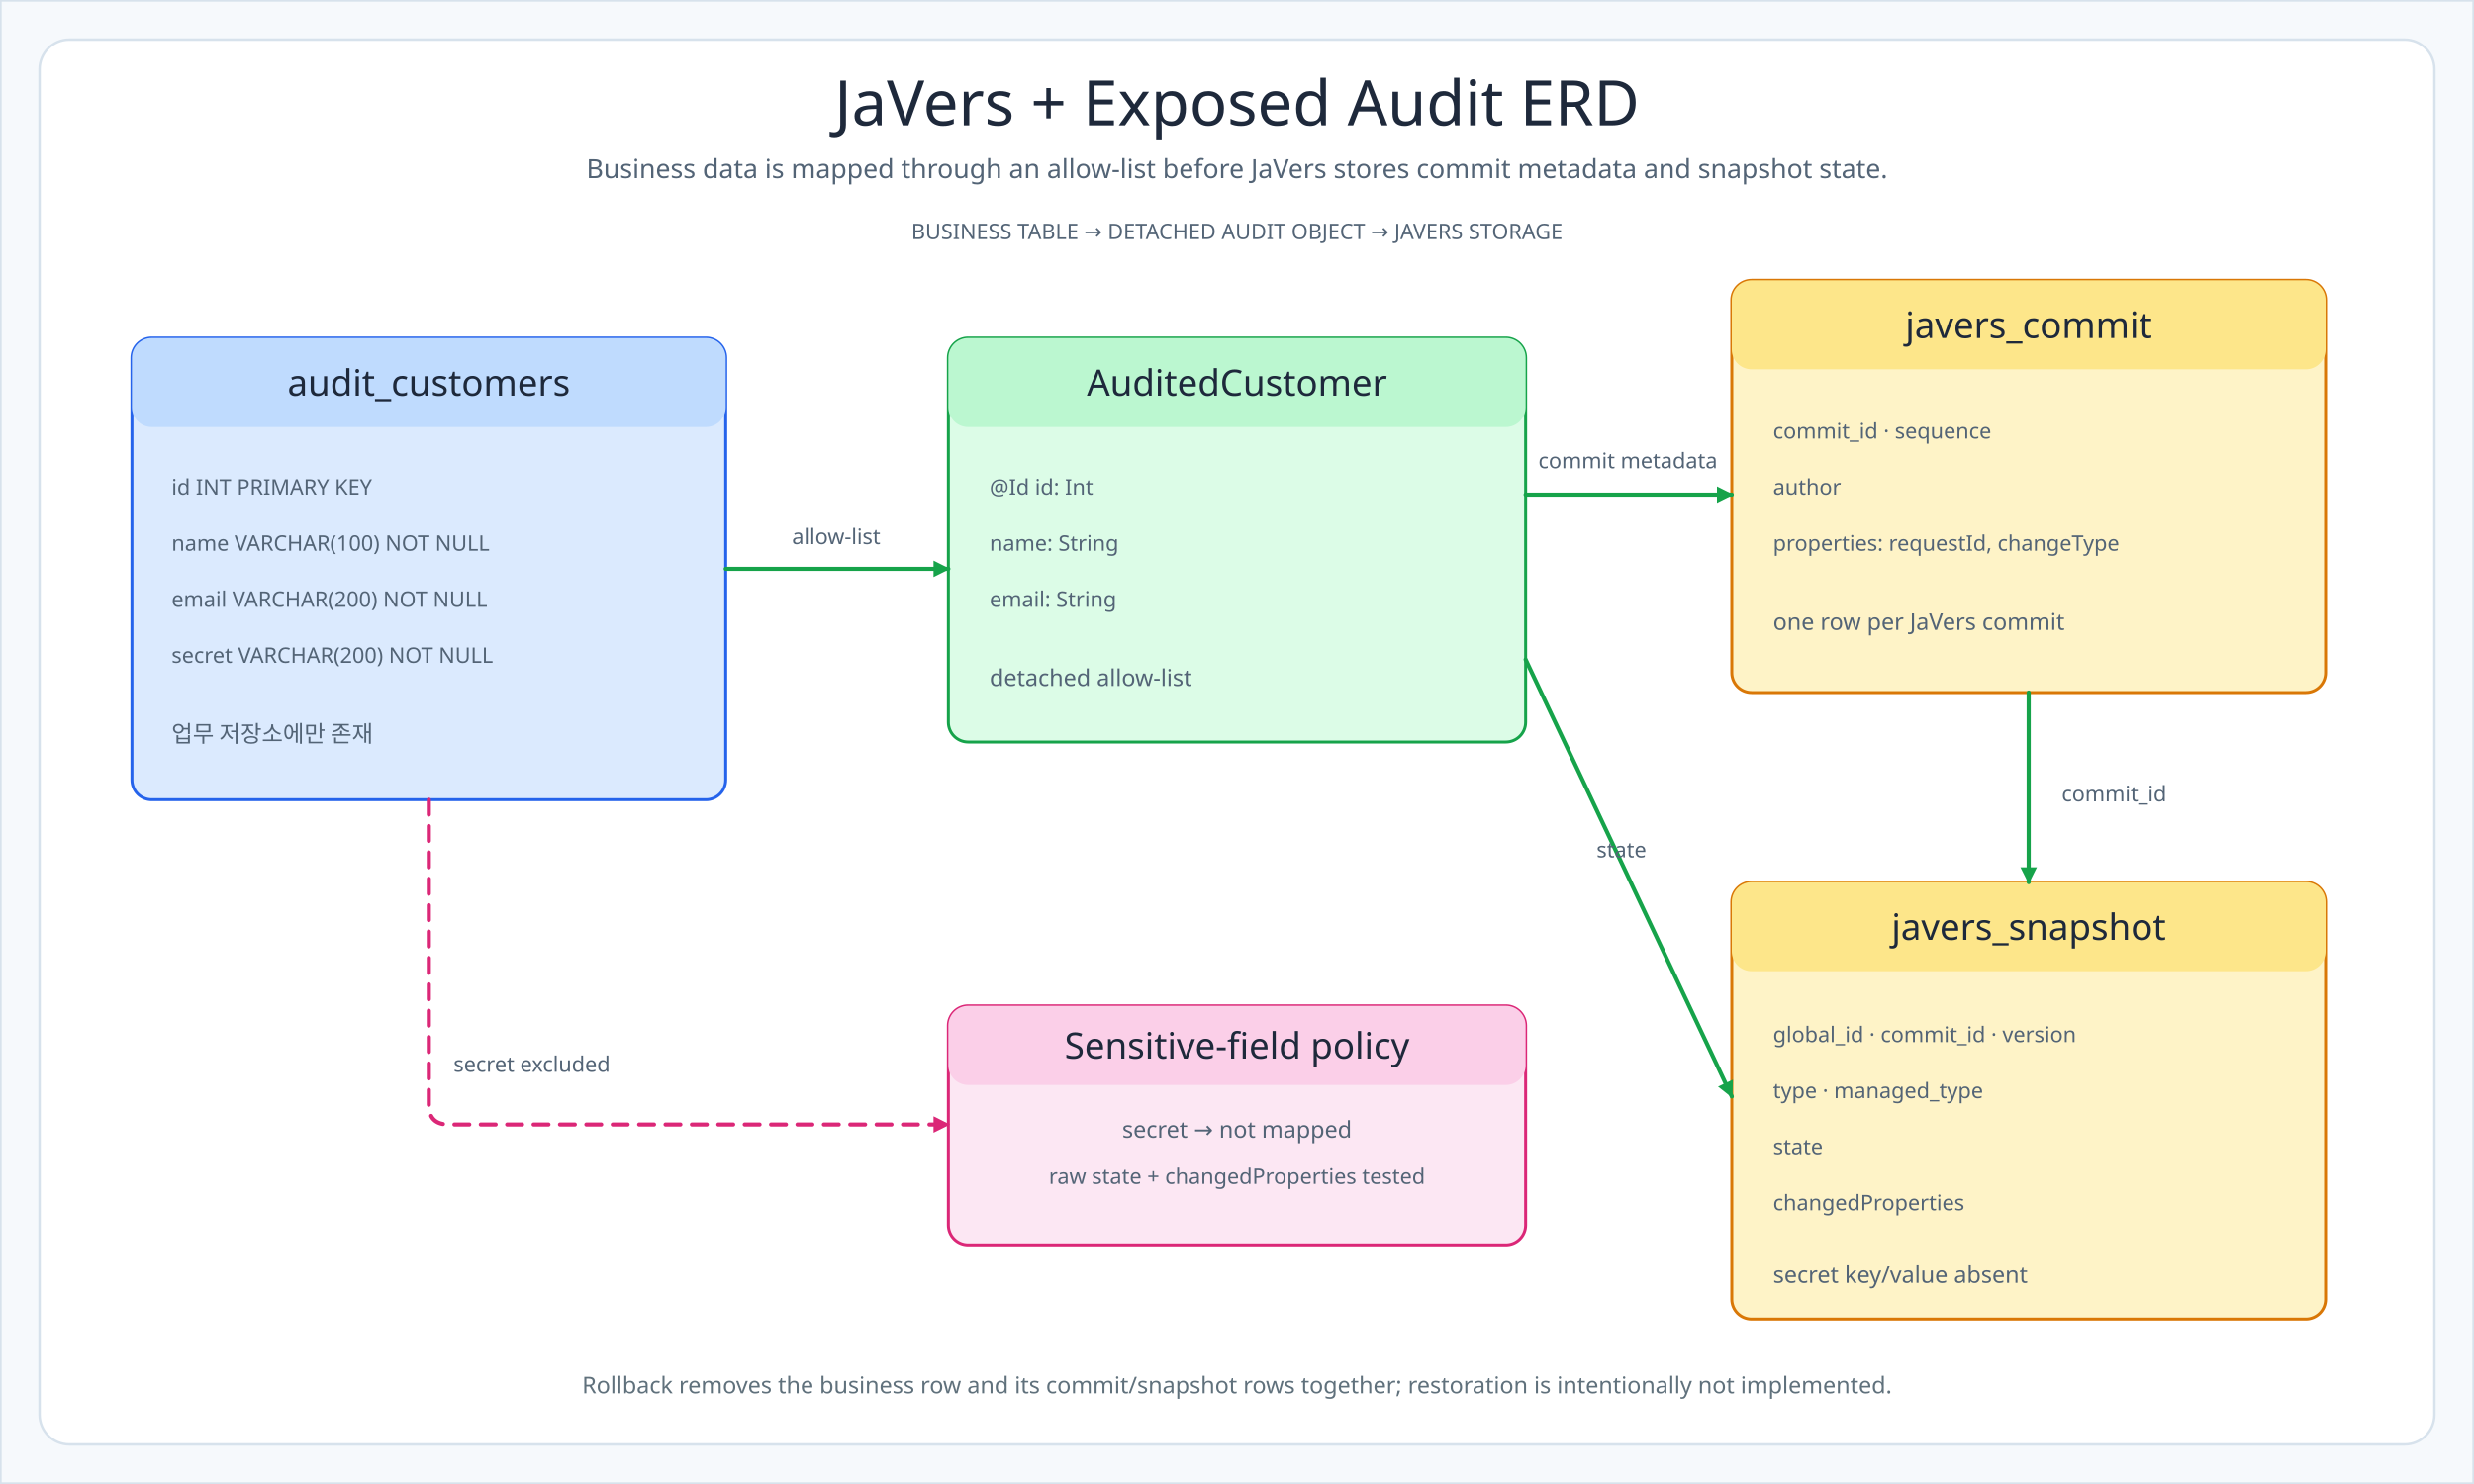
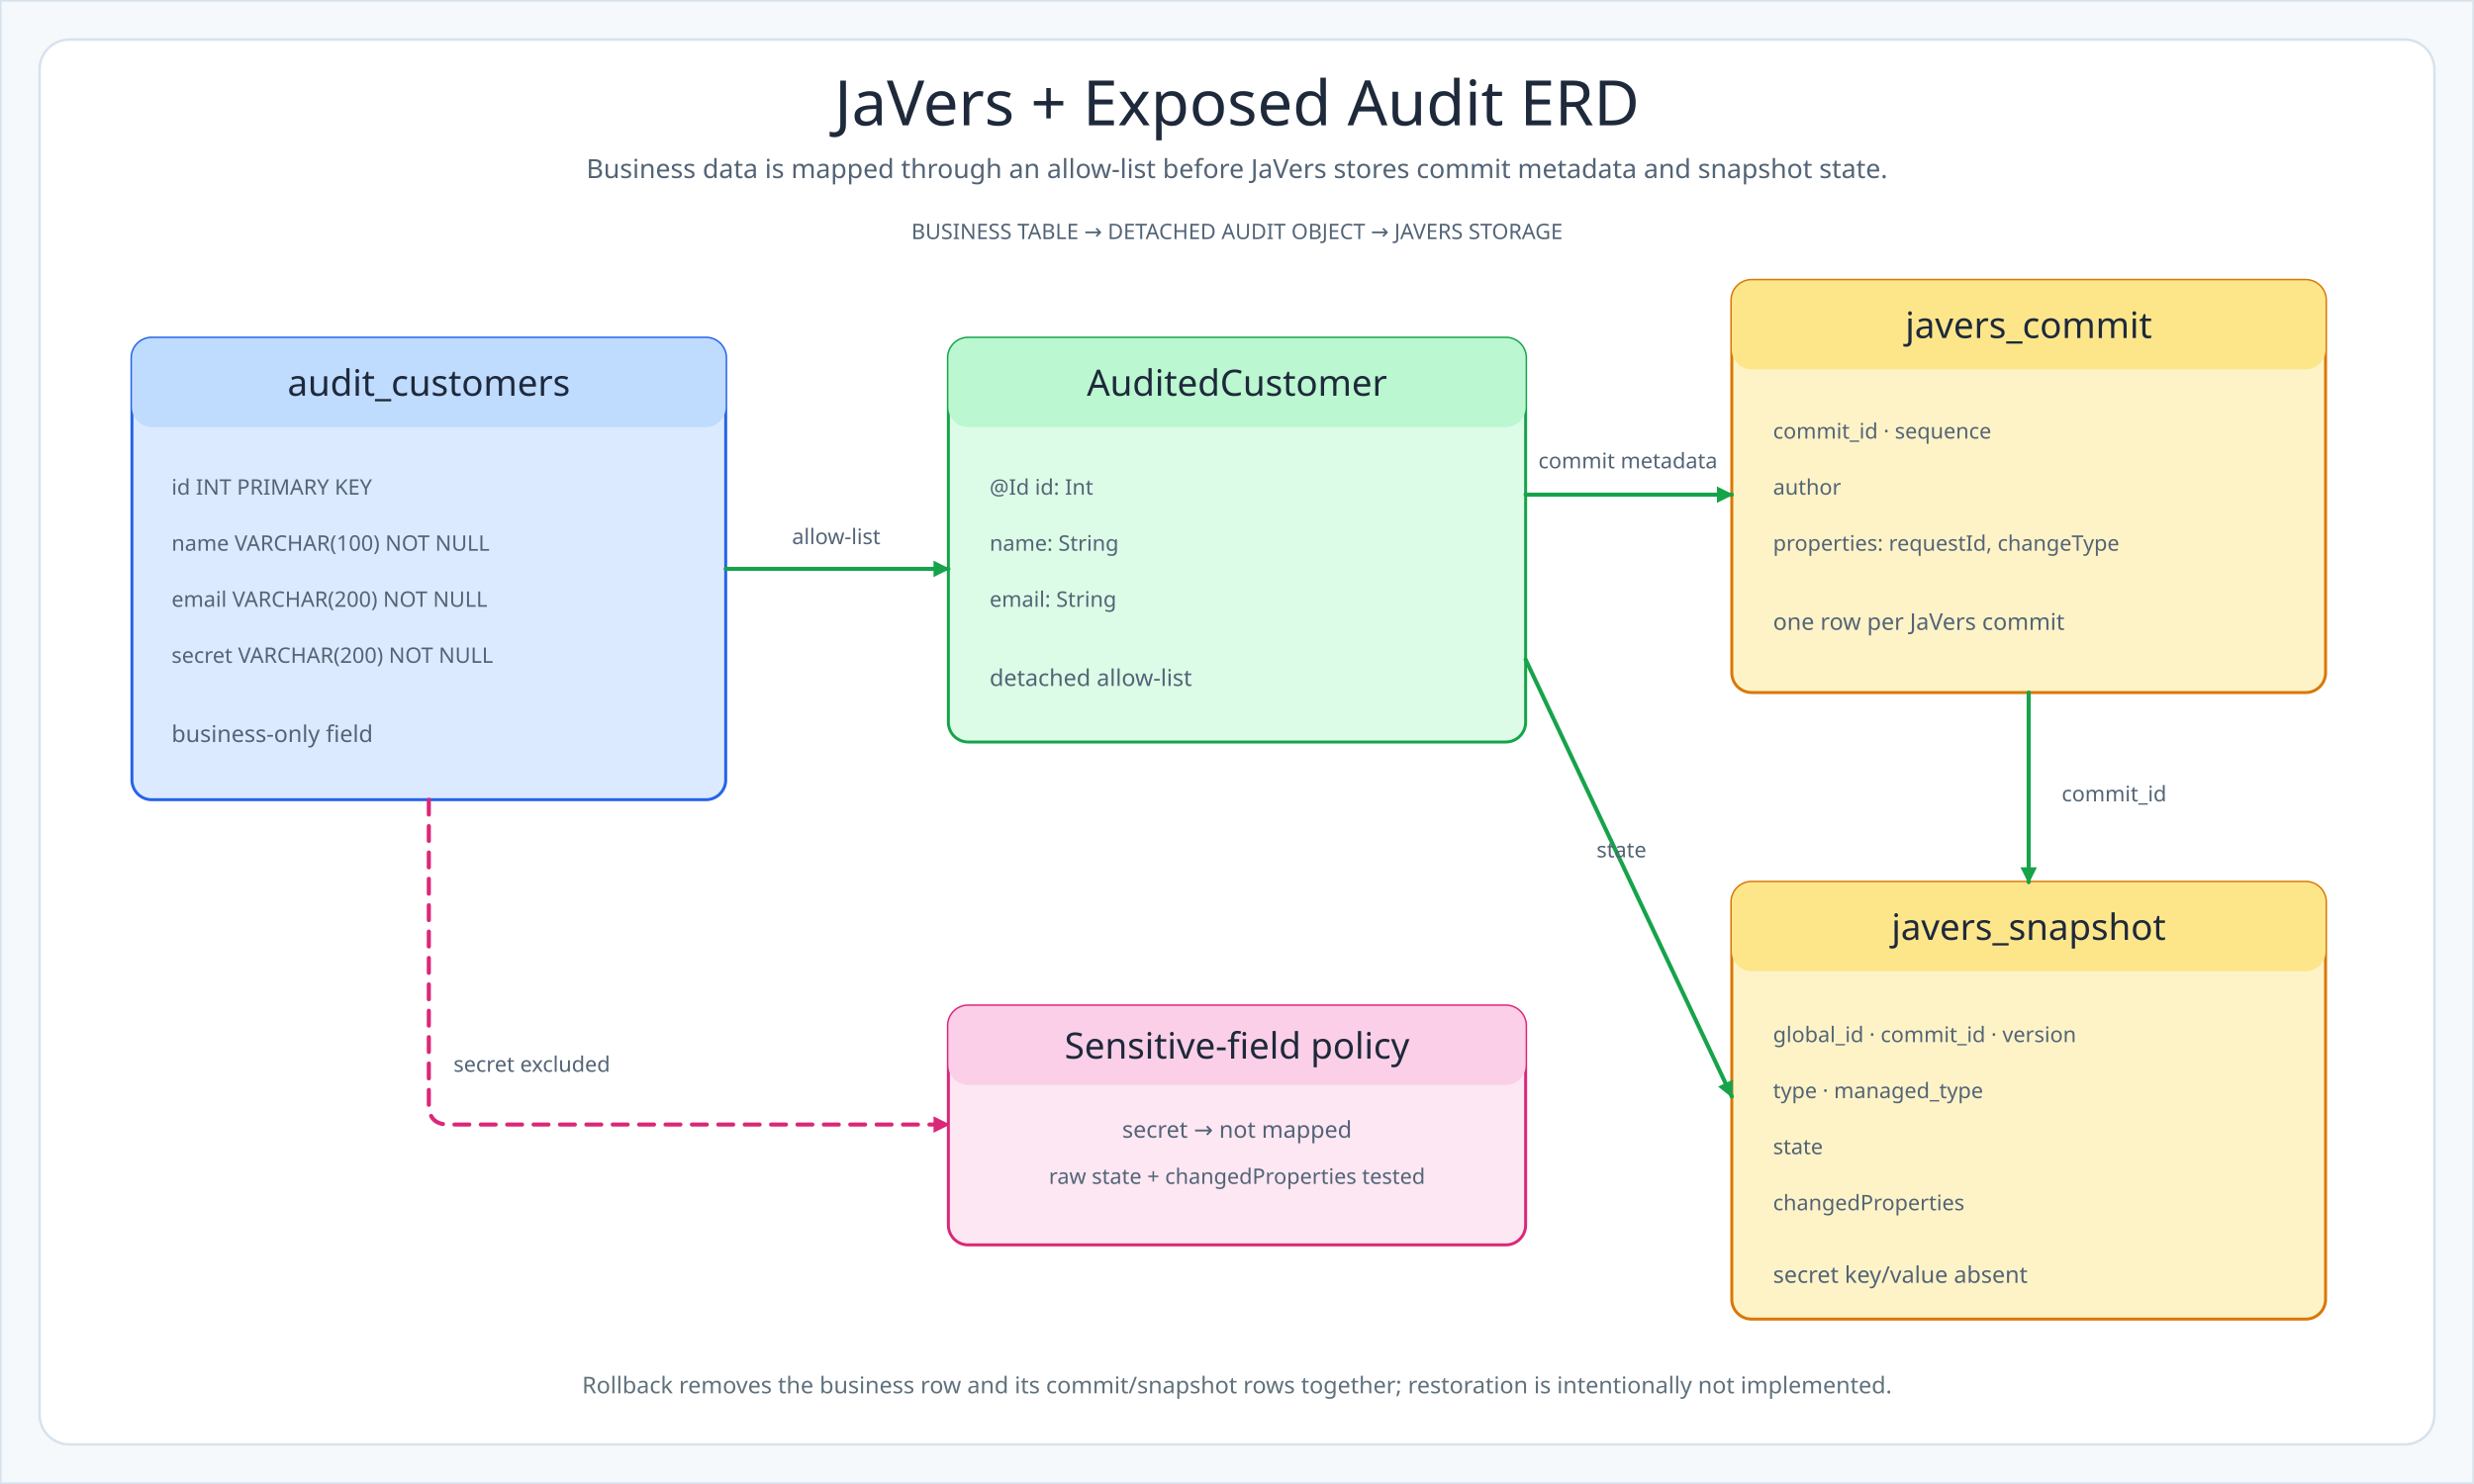
<svg xmlns="http://www.w3.org/2000/svg" width="1500" height="900" viewBox="0 0 1500 900" role="img" aria-labelledby="title desc">
  <defs>
    <style>
      .canvas { fill: #f6f9fc; stroke: #d7e2ec; stroke-width: 2; }.frame { fill: #ffffff; stroke: #d7e2ec; stroke-width: 1.5; }.title { font-family: "Architects Daughter"; font-size: 38px; fill: #1e293b; }.subtitle, .detail, .small, .footer { font-family: "Comic Mono"; fill: #536476; }.subtitle { font-size: 16px; }.detail { font-size: 14px; }.small { font-size: 13px; }.label { font-family: "Architects Daughter"; font-size: 22px; fill: #1e293b; }.card { stroke-width: 1.8; }.business { fill: #dbeafe; stroke: #2563eb; }.audit { fill: #dcfce7; stroke: #16a34a; }.snapshot { fill: #fef3c7; stroke: #d97706; }.policy { fill: #fce7f3; stroke: #db2777; }.relation { fill: none; stroke: #16a34a; stroke-width: 2.5; stroke-linecap: round; marker-end: url(#relationArrow); }.excluded { fill: none; stroke: #db2777; stroke-width: 2.5; stroke-dasharray: 9 7; stroke-linecap: round; marker-end: url(#excludedArrow); }.footer { font-size: 14px; fill: #60717c; }
    </style>
    <marker id="relationArrow" markerUnits="userSpaceOnUse" markerWidth="10" markerHeight="10" viewBox="0 0 10 10" refX="9" refY="5" orient="auto" data-role="secondary" data-tip-direction="positive-x">
      <path d="M 0 0 L 10 5 L 0 10 Z" fill="#16a34a" stroke="#16a34a" stroke-width="0" stroke-dasharray="none" style="stroke-dasharray:none!important" />
    </marker>
    <marker id="excludedArrow" markerUnits="userSpaceOnUse" markerWidth="10" markerHeight="10" viewBox="0 0 10 10" refX="9" refY="5" orient="auto" data-role="secondary" data-tip-direction="positive-x">
      <path d="M 0 0 L 10 5 L 0 10 Z" fill="#db2777" stroke="#db2777" stroke-width="0" stroke-dasharray="none" style="stroke-dasharray:none!important" />
    </marker>
  </defs>
  <rect width="1500" height="900" class="canvas" />
  <rect x="24" y="24" width="1452" height="852" rx="18" class="frame" />
  <text x="750" y="76" text-anchor="middle" class="title">JaVers + Exposed Audit ERD</text>
  <text x="750" y="108" text-anchor="middle" class="subtitle">Business data is mapped through an allow-list before JaVers stores commit metadata and snapshot state.</text>
  <text x="750" y="145" text-anchor="middle" class="small">BUSINESS TABLE → DETACHED AUDIT OBJECT → JAVERS STORAGE</text>
  <rect x="80" y="205" width="360" height="280" rx="12" class="card business" />
  <rect x="80" y="205" width="360" height="54" rx="12" fill="#bfdbfe" />
  <text x="260" y="240" text-anchor="middle" class="label">audit_customers</text>
  <text x="104" y="300" class="small">id INT PRIMARY KEY</text>
  <text x="104" y="334" class="small">name VARCHAR(100) NOT NULL</text>
  <text x="104" y="368" class="small">email VARCHAR(200) NOT NULL</text>
  <text x="104" y="402" class="small">secret VARCHAR(200) NOT NULL</text>
-   <text x="104" y="450" class="detail">업무 저장소에만 존재</text>
+   <text x="104" y="450" class="detail">business-only field</text>
  <rect x="575" y="205" width="350" height="245" rx="12" class="card audit" />
  <rect x="575" y="205" width="350" height="54" rx="12" fill="#bbf7d0" />
  <text x="750" y="240" text-anchor="middle" class="label">AuditedCustomer</text>
  <text x="600" y="300" class="small">@Id id: Int</text>
  <text x="600" y="334" class="small">name: String</text>
  <text x="600" y="368" class="small">email: String</text>
  <text x="600" y="416" class="detail">detached allow-list</text>
  <rect x="1050" y="170" width="360" height="250" rx="12" class="card snapshot" />
  <rect x="1050" y="170" width="360" height="54" rx="12" fill="#fde68a" />
  <text x="1230" y="205" text-anchor="middle" class="label">javers_commit</text>
  <text x="1075" y="266" class="small">commit_id · sequence</text>
  <text x="1075" y="300" class="small">author</text>
  <text x="1075" y="334" class="small">properties: requestId, changeType</text>
  <text x="1075" y="382" class="detail">one row per JaVers commit</text>
  <rect x="1050" y="535" width="360" height="265" rx="12" class="card snapshot" />
  <rect x="1050" y="535" width="360" height="54" rx="12" fill="#fde68a" />
  <text x="1230" y="570" text-anchor="middle" class="label">javers_snapshot</text>
  <text x="1075" y="632" class="small">global_id · commit_id · version</text>
  <text x="1075" y="666" class="small">type · managed_type</text>
  <text x="1075" y="700" class="small">state</text>
  <text x="1075" y="734" class="small">changedProperties</text>
  <text x="1075" y="778" class="detail">secret key/value absent</text>
  <rect x="575" y="610" width="350" height="145" rx="12" class="card policy" />
  <rect x="575" y="610" width="350" height="48" rx="12" fill="#fbcfe8" />
  <text x="750" y="642" text-anchor="middle" class="label">Sensitive-field policy</text>
  <text x="750" y="690" text-anchor="middle" class="detail">secret → not mapped</text>
  <text x="750" y="718" text-anchor="middle" class="small">raw state + changedProperties tested</text>
  <path data-connector="entity-dto" data-source="customers" data-target="dto" d="M440 345 L575 345" class="relation" />
  <text x="507" y="330" text-anchor="middle" class="small">allow-list</text>
  <path data-connector="dto-commit" data-source="dto" data-target="commit" d="M925 300 L1050 300" class="relation" />
  <text x="987" y="284" text-anchor="middle" class="small">commit metadata</text>
  <path data-connector="commit-snapshot" data-source="commit" data-target="snapshot" d="M1230 420 L1230 535" class="relation" />
  <text x="1250" y="486" class="small">commit_id</text>
  <path data-connector="dto-snapshot" data-source="dto" data-target="snapshot" d="M925 400 L1050 665" class="relation" />
  <text x="968" y="520" class="small">state</text>
  <path data-connector="customers-policy" data-source="customers" data-target="policy" d="M260 485 L260 670 Q260 682 272 682 L575 682" class="excluded" />
  <text x="275" y="650" class="small">secret excluded</text>
  <text x="750" y="845" text-anchor="middle" class="footer">Rollback removes the business row and its commit/snapshot rows together; restoration is intentionally not implemented.</text>
</svg>
